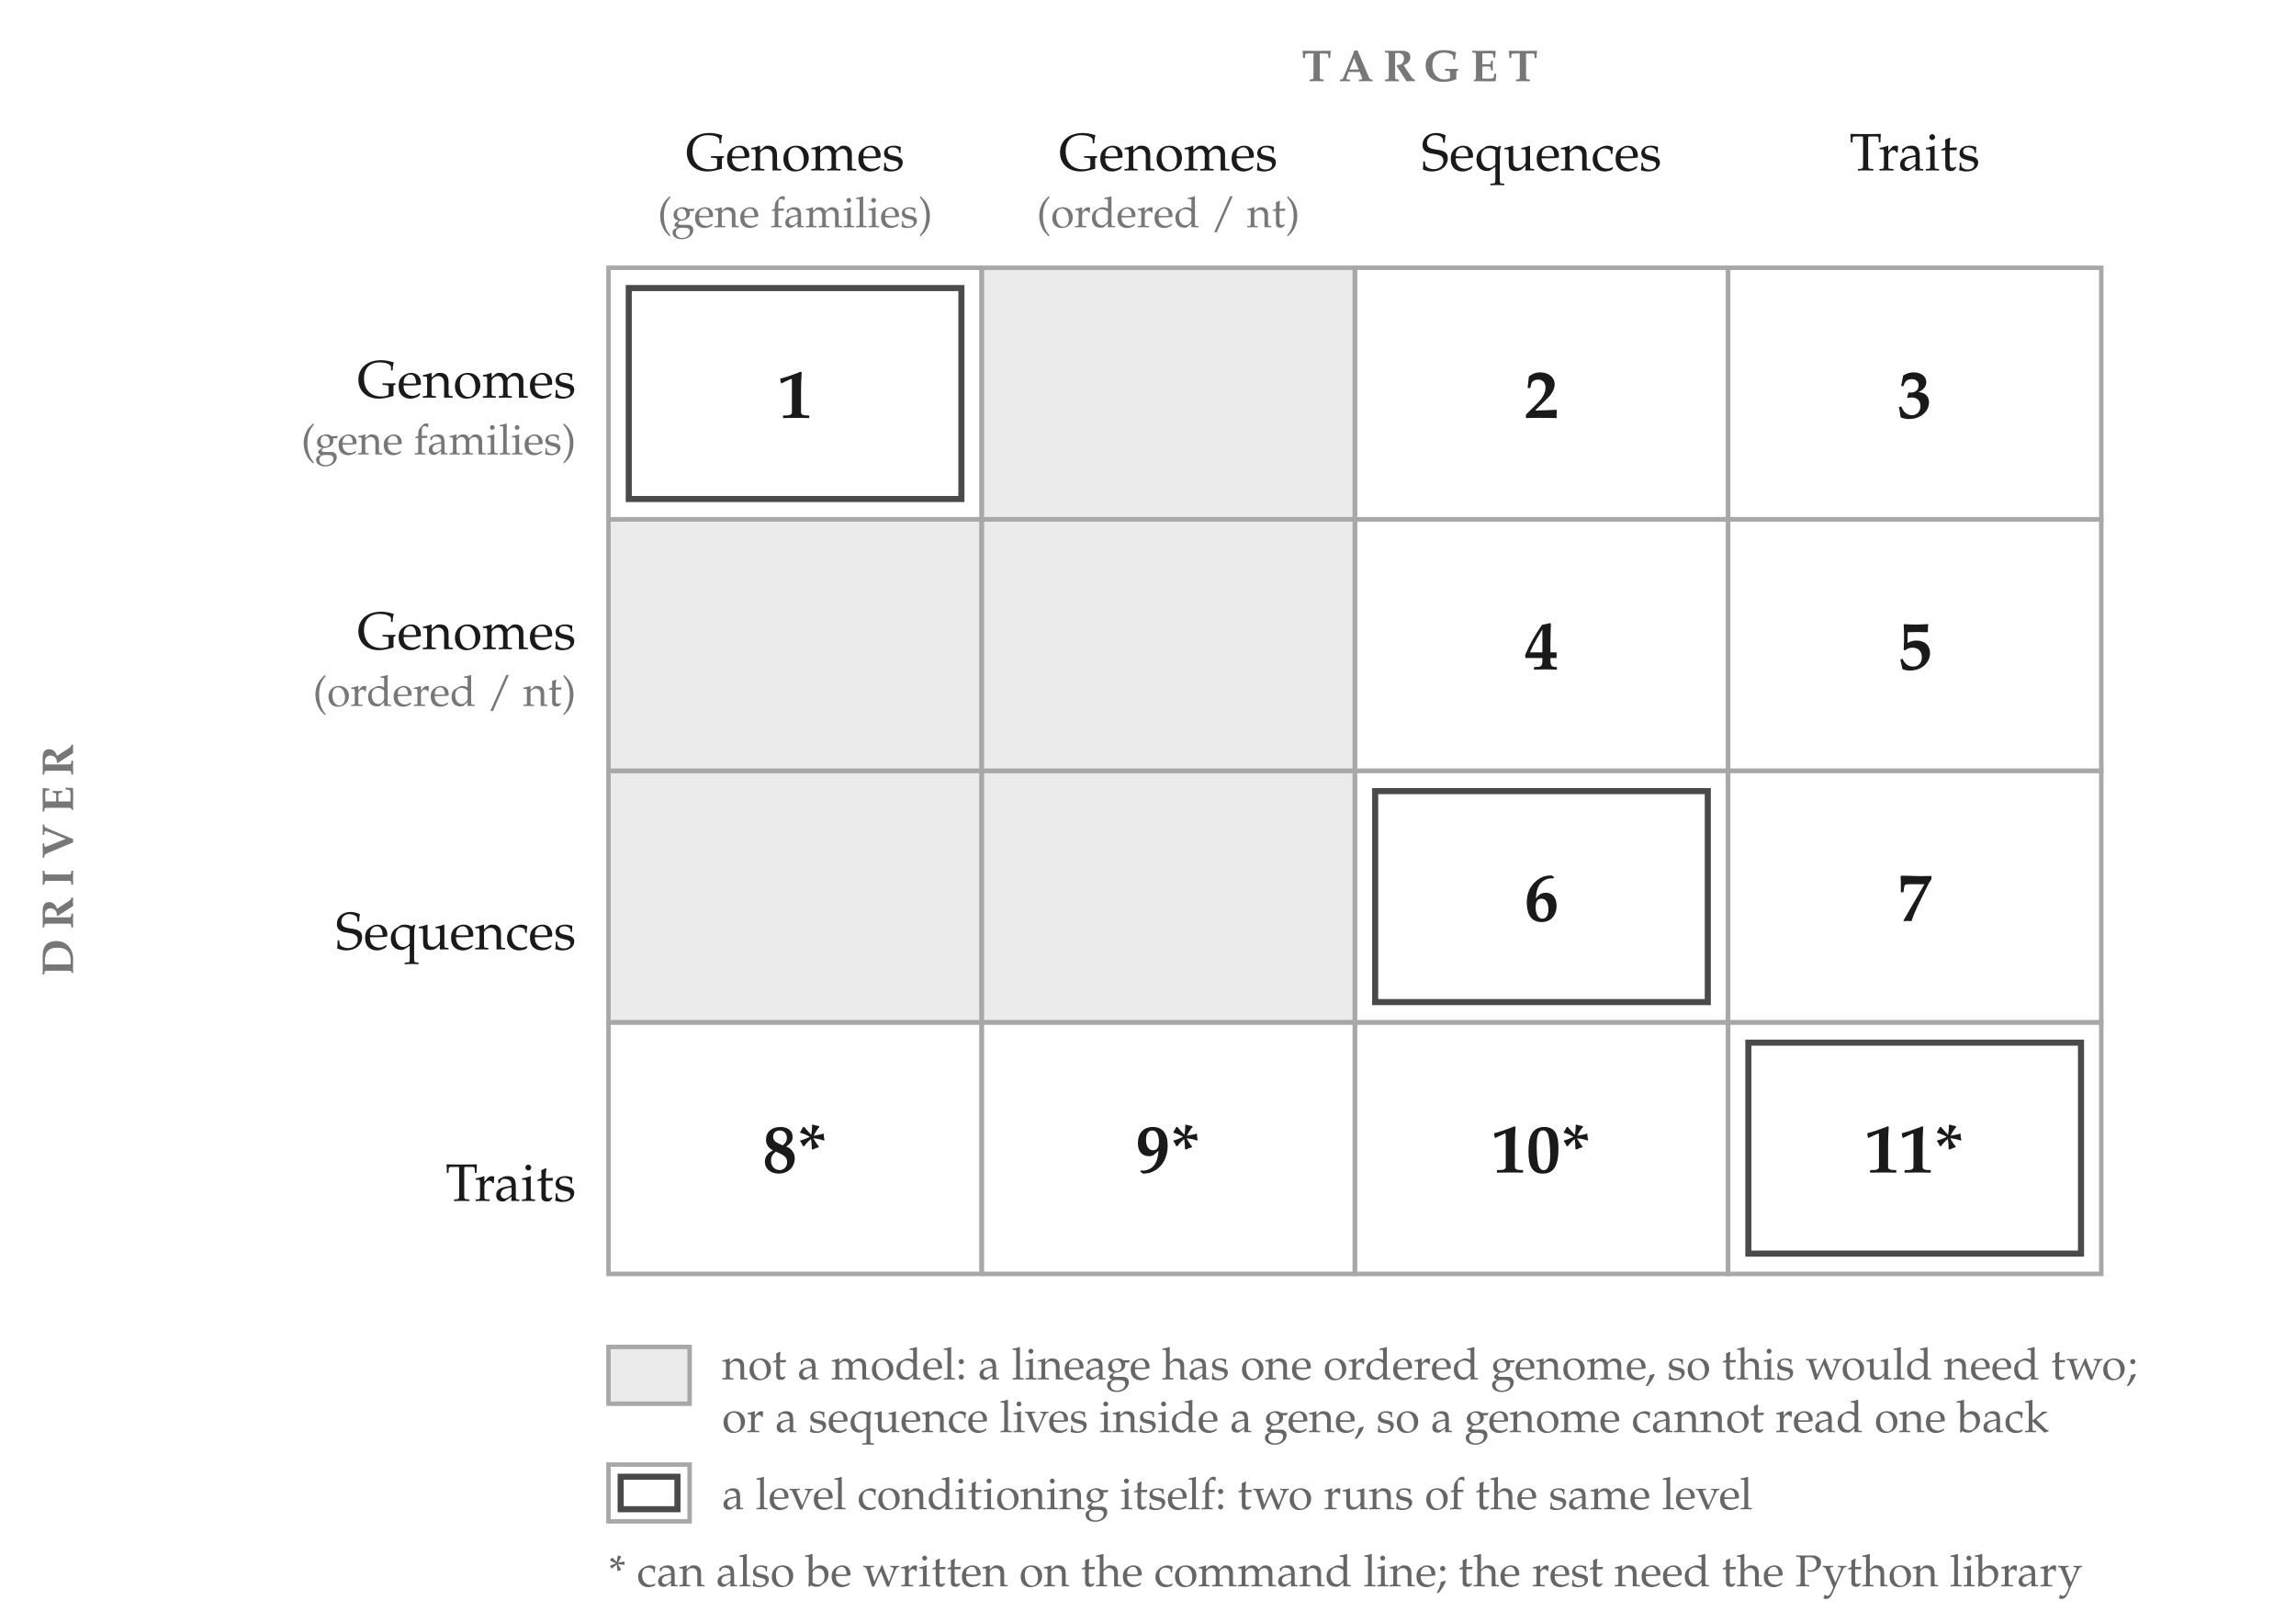
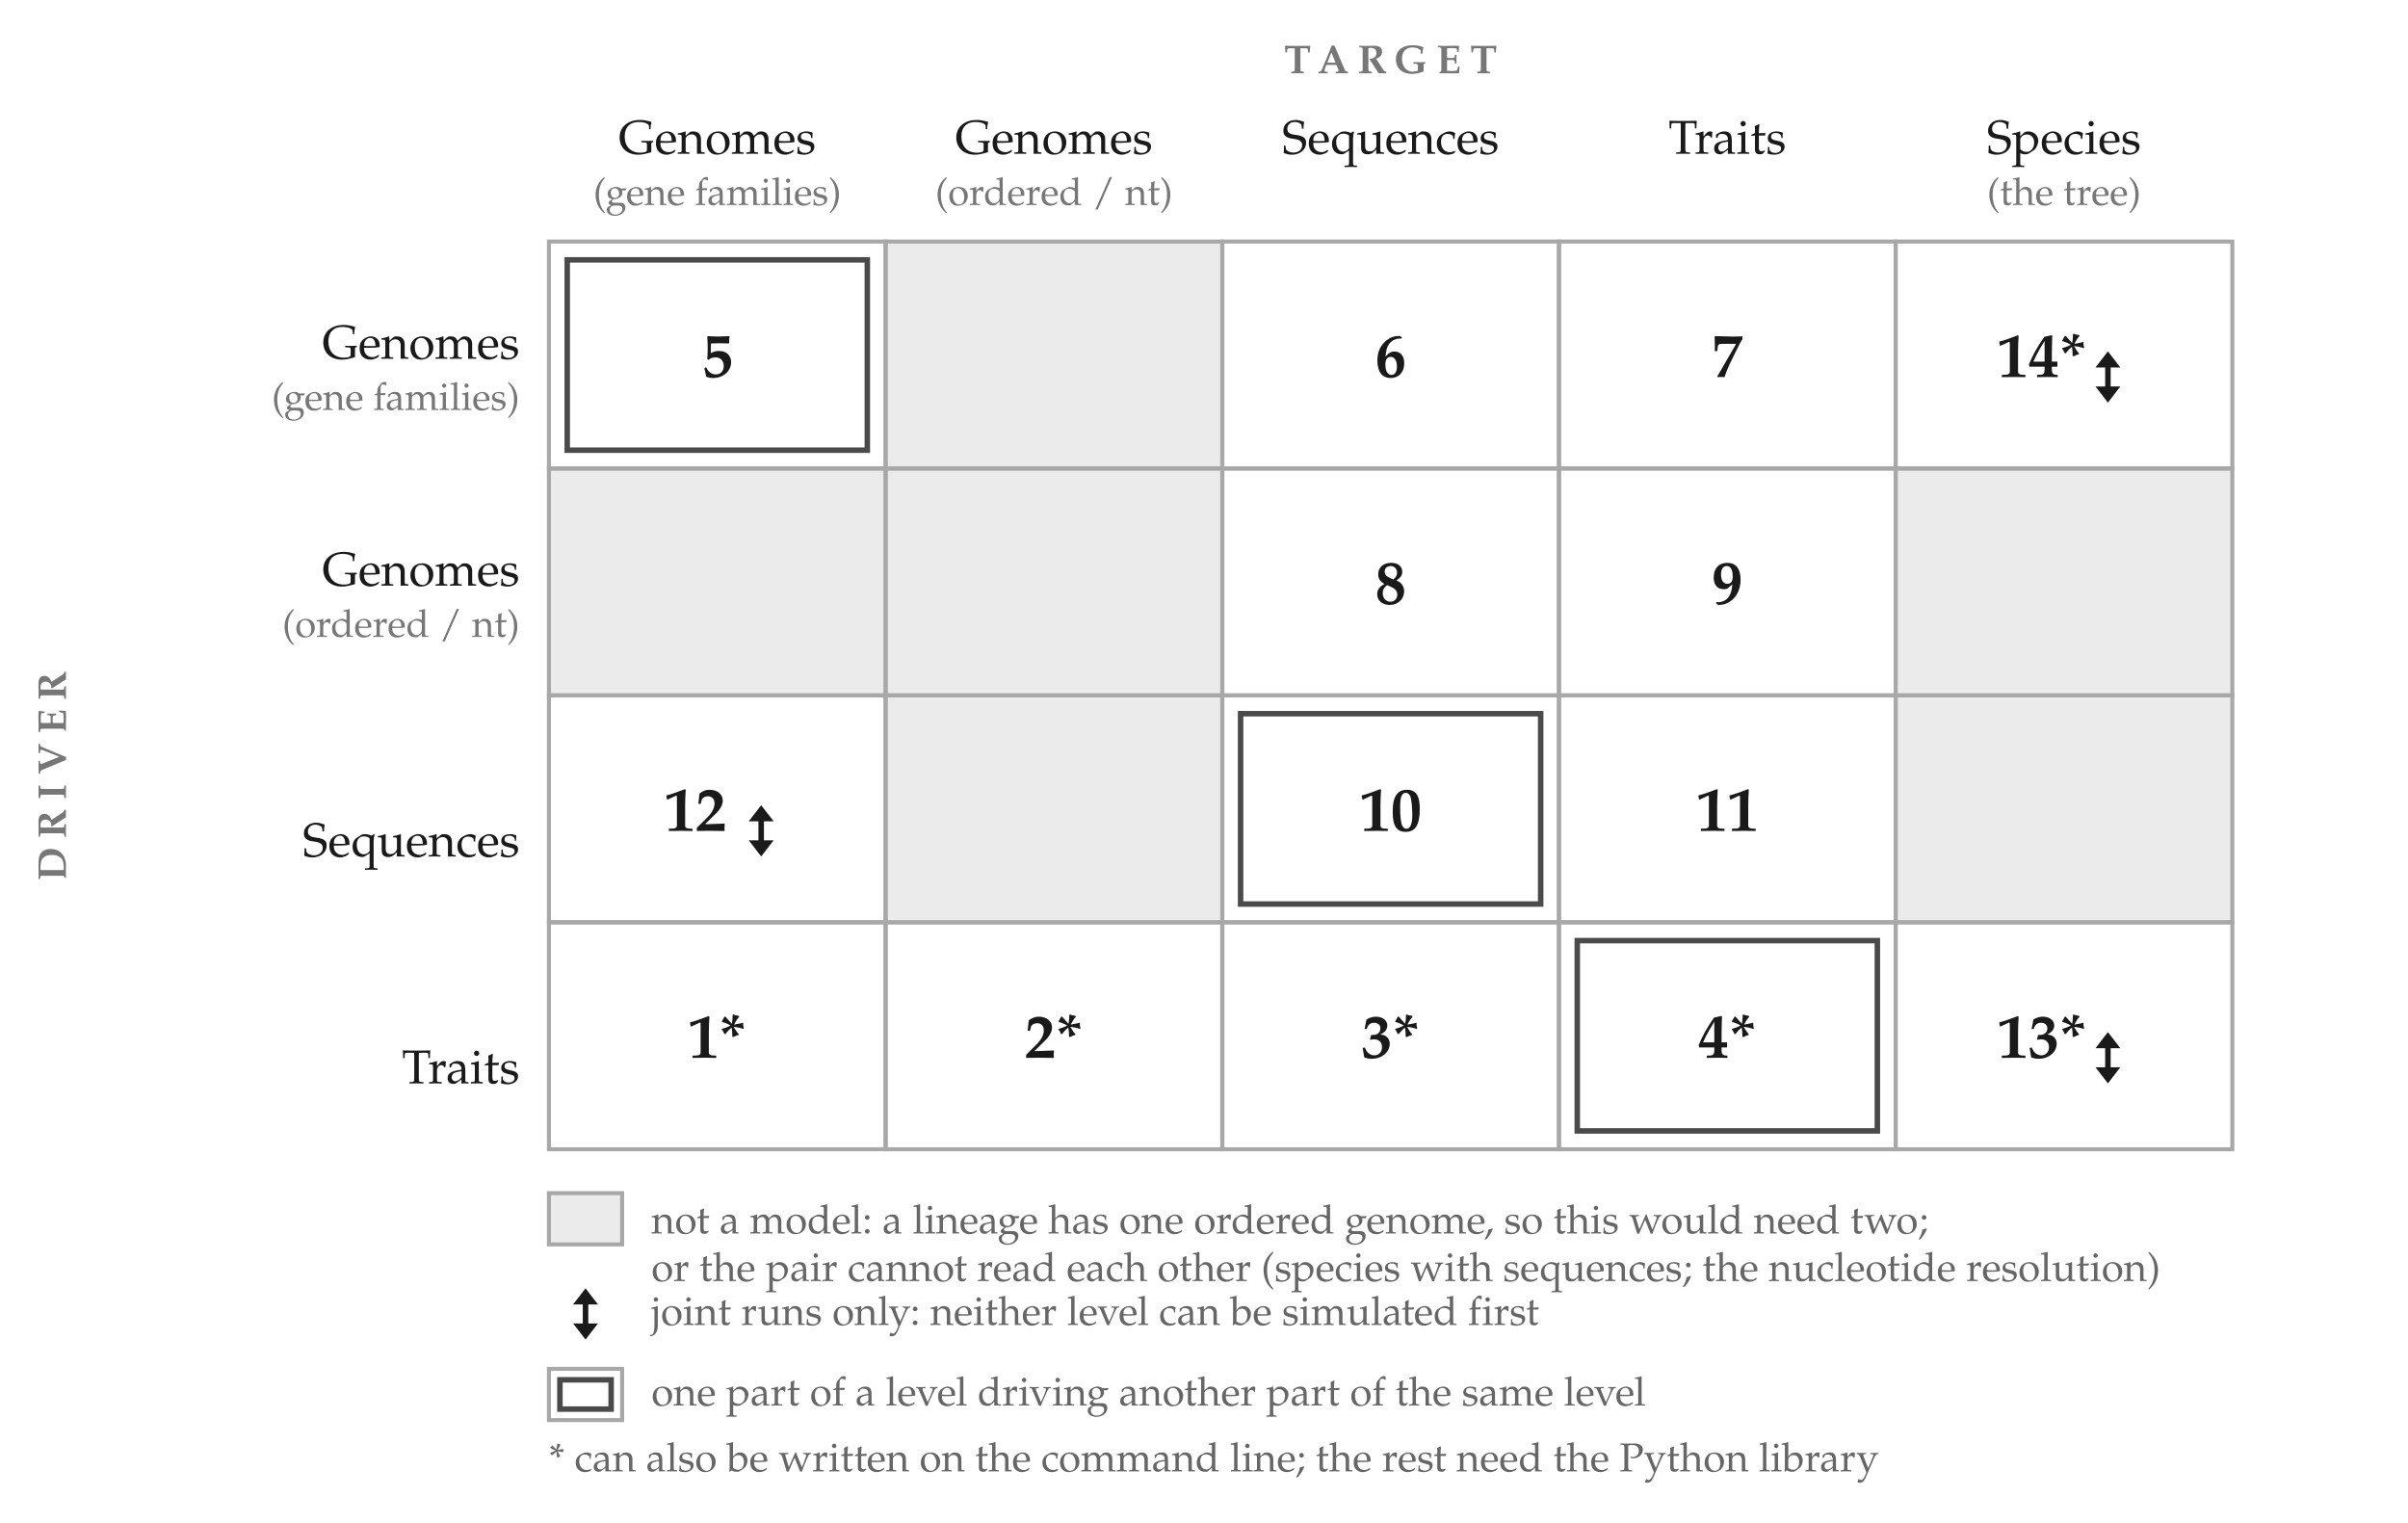
- <svg xmlns="http://www.w3.org/2000/svg" viewBox="0 0 566 400" role="img" font-family="Iowan Old Style, Palatino, Georgia, serif">
+ <svg xmlns="http://www.w3.org/2000/svg" viewBox="0 0 658 416" role="img" font-family="Iowan Old Style, Palatino, Georgia, serif">
  <style>
  @media (prefers-color-scheme: dark) {
    .cell{fill:#191d20;stroke:#4a5154}
    .shut{fill:#23282b;stroke:#4a5154}
    .self{stroke:#9aa3a0}
    .lbl{fill:#e7ebe9}
    .dim{fill:#9aa3a0}
    .num{fill:#e7ebe9}
+     .jo{stroke:#e7ebe9}
  }
</style>
  <g class="dim" fill="#777777" font-size="11" font-weight="600" letter-spacing="2.4">
-     <text x="350" y="20" text-anchor="middle">TARGET</text>
+     <text x="380" y="20" text-anchor="middle">TARGET</text>
    <text x="18" y="212" text-anchor="middle" transform="rotate(-90 18 212)">DRIVER</text>
  </g>
  <g class="lbl" fill="#1a1a1a" font-size="13" text-anchor="middle">
    <text x="196" y="42">Genomes</text>
    <text x="288" y="42">Genomes</text>
    <text x="380" y="42">Sequences</text>
    <text x="472" y="42">Traits</text>
+     <text x="564" y="42">Species</text>
  </g>
  <g class="dim" fill="#777777" font-size="10.5" text-anchor="middle">
    <text x="196" y="56">(gene families)</text>
    <text x="288" y="56">(ordered / nt)</text>
+     <text x="564" y="56">(the tree)</text>
  </g>
  <g class="lbl" fill="#1a1a1a" font-size="13" text-anchor="end">
    <text x="142" y="98">Genomes</text>
    <text x="142" y="160">Genomes</text>
    <text x="142" y="234">Sequences</text>
    <text x="142" y="296">Traits</text>
  </g>
  <g class="dim" fill="#777777" font-size="10.5" text-anchor="end">
    <text x="142" y="112">(gene families)</text>
    <text x="142" y="174">(ordered / nt)</text>
  </g>
  <g class="shut" fill="#ebebeb" stroke="none">
-     <rect x="150" y="190" width="92" height="62" />
    <rect x="242" y="66" width="92" height="62" />
    <rect x="150" y="128" width="92" height="62" />
    <rect x="242" y="128" width="92" height="62" />
+     <rect x="518" y="128" width="92" height="62" />
    <rect x="242" y="190" width="92" height="62" />
+     <rect x="518" y="190" width="92" height="62" />
  </g>
  <g class="cell" fill="none" stroke="#a8a8a8" stroke-width="1.1">
    <rect x="150" y="66" width="92" height="62" />
    <rect x="242" y="66" width="92" height="62" />
    <rect x="334" y="66" width="92" height="62" />
    <rect x="426" y="66" width="92" height="62" />
+     <rect x="518" y="66" width="92" height="62" />
    <rect x="150" y="128" width="92" height="62" />
    <rect x="242" y="128" width="92" height="62" />
    <rect x="334" y="128" width="92" height="62" />
    <rect x="426" y="128" width="92" height="62" />
+     <rect x="518" y="128" width="92" height="62" />
    <rect x="150" y="190" width="92" height="62" />
    <rect x="242" y="190" width="92" height="62" />
    <rect x="334" y="190" width="92" height="62" />
    <rect x="426" y="190" width="92" height="62" />
+     <rect x="518" y="190" width="92" height="62" />
    <rect x="150" y="252" width="92" height="62" />
    <rect x="242" y="252" width="92" height="62" />
    <rect x="334" y="252" width="92" height="62" />
    <rect x="426" y="252" width="92" height="62" />
+     <rect x="518" y="252" width="92" height="62" />
  </g>
  <g class="self" fill="none" stroke="#4a4a4a" stroke-width="1.5">
    <rect x="155" y="71" width="82" height="52" />
    <rect x="339" y="195" width="82" height="52" />
    <rect x="431" y="257" width="82" height="52" />
  </g>
  <g class="num" fill="#1a1a1a" font-size="17" font-weight="600" text-anchor="middle">
-     <text x="196" y="103">1</text>
-     <text x="380" y="103">2</text>
-     <text x="472" y="103">3</text>
-     <text x="380" y="165">4</text>
-     <text x="472" y="165">5</text>
-     <text x="380" y="227">6</text>
-     <text x="472" y="227">7</text>
-     <text x="196" y="289">8*</text>
-     <text x="288" y="289">9*</text>
-     <text x="380" y="289">10*</text>
-     <text x="472" y="289">11*</text>
+     <text x="196" y="103">5</text>
+     <text x="380" y="103">6</text>
+     <text x="472" y="103">7</text>
+     <text x="558" y="103">14*</text>
+     <text x="380" y="165">8</text>
+     <text x="472" y="165">9</text>
+     <text x="190" y="227">12</text>
+     <text x="380" y="227">10</text>
+     <text x="472" y="227">11</text>
+     <text x="196" y="289">1*</text>
+     <text x="288" y="289">2*</text>
+     <text x="380" y="289">3*</text>
+     <text x="472" y="289">4*</text>
+     <text x="558" y="289">13*</text>
  </g>
-   <rect class="shut" x="150" y="332" width="20" height="14" fill="#ebebeb" stroke="#a8a8a8" stroke-width="1.1" />
-   <rect class="cell" x="150" y="361" width="20" height="14" fill="none" stroke="#a8a8a8" stroke-width="1.1" />
-   <rect class="self" x="153" y="364" width="14" height="8" fill="none" stroke="#4a4a4a" stroke-width="1.5" />
+   <g class="num" fill="#1a1a1a">
+     <g transform="translate(576,96)">
+       <rect x="-0.75" y="3" width="1.5" height="8" />
+       <path d="M 0 0 L 3.4 4.4 L -3.4 4.4 Z" />
+       <path d="M 0 14 L 3.4 9.6 L -3.4 9.6 Z" />
+     </g>
+     <g transform="translate(208,220)">
+       <rect x="-0.75" y="3" width="1.5" height="8" />
+       <path d="M 0 0 L 3.4 4.4 L -3.4 4.4 Z" />
+       <path d="M 0 14 L 3.4 9.6 L -3.4 9.6 Z" />
+     </g>
+     <g transform="translate(576,282)">
+       <rect x="-0.75" y="3" width="1.5" height="8" />
+       <path d="M 0 0 L 3.4 4.4 L -3.4 4.4 Z" />
+       <path d="M 0 14 L 3.4 9.6 L -3.4 9.6 Z" />
+     </g>
+   </g>
+   <rect class="shut" x="150" y="326" width="20" height="14" fill="#ebebeb" stroke="#a8a8a8" stroke-width="1.1" />
+   <g class="num" fill="#1a1a1a">
+     <g transform="translate(160,352)">
+       <rect x="-0.75" y="3" width="1.5" height="8" />
+       <path d="M 0 0 L 3.4 4.4 L -3.4 4.4 Z" />
+       <path d="M 0 14 L 3.4 9.6 L -3.4 9.6 Z" />
+     </g>
+   </g>
+   <rect class="cell" x="150" y="374" width="20" height="14" fill="none" stroke="#a8a8a8" stroke-width="1.1" />
+   <rect class="self" x="153" y="377" width="14" height="8" fill="none" stroke="#4a4a4a" stroke-width="1.5" />
  <g class="dim" fill="#666666" font-size="11">
-     <text x="178" y="340">not a model: a lineage has one ordered genome, so this would need two;</text>
-     <text x="178" y="353">or a sequence lives inside a gene, so a genome cannot read one back</text>
-     <text x="178" y="372">a level conditioning itself: two runs of the same level</text>
-     <text x="150" y="391">*  can also be written on the command line; the rest need the Python library</text>
+     <text x="178" y="337">not a model: a lineage has one ordered genome, so this would need two;</text>
+     <text x="178" y="350">or the pair cannot read each other (species with sequences; the nucleotide resolution)</text>
+     <text x="178" y="362">joint runs only: neither level can be simulated first</text>
+     <text x="178" y="384">one part of a level driving another part of the same level</text>
+     <text x="150" y="402">*  can also be written on the command line; the rest need the Python library</text>
  </g>
</svg>
